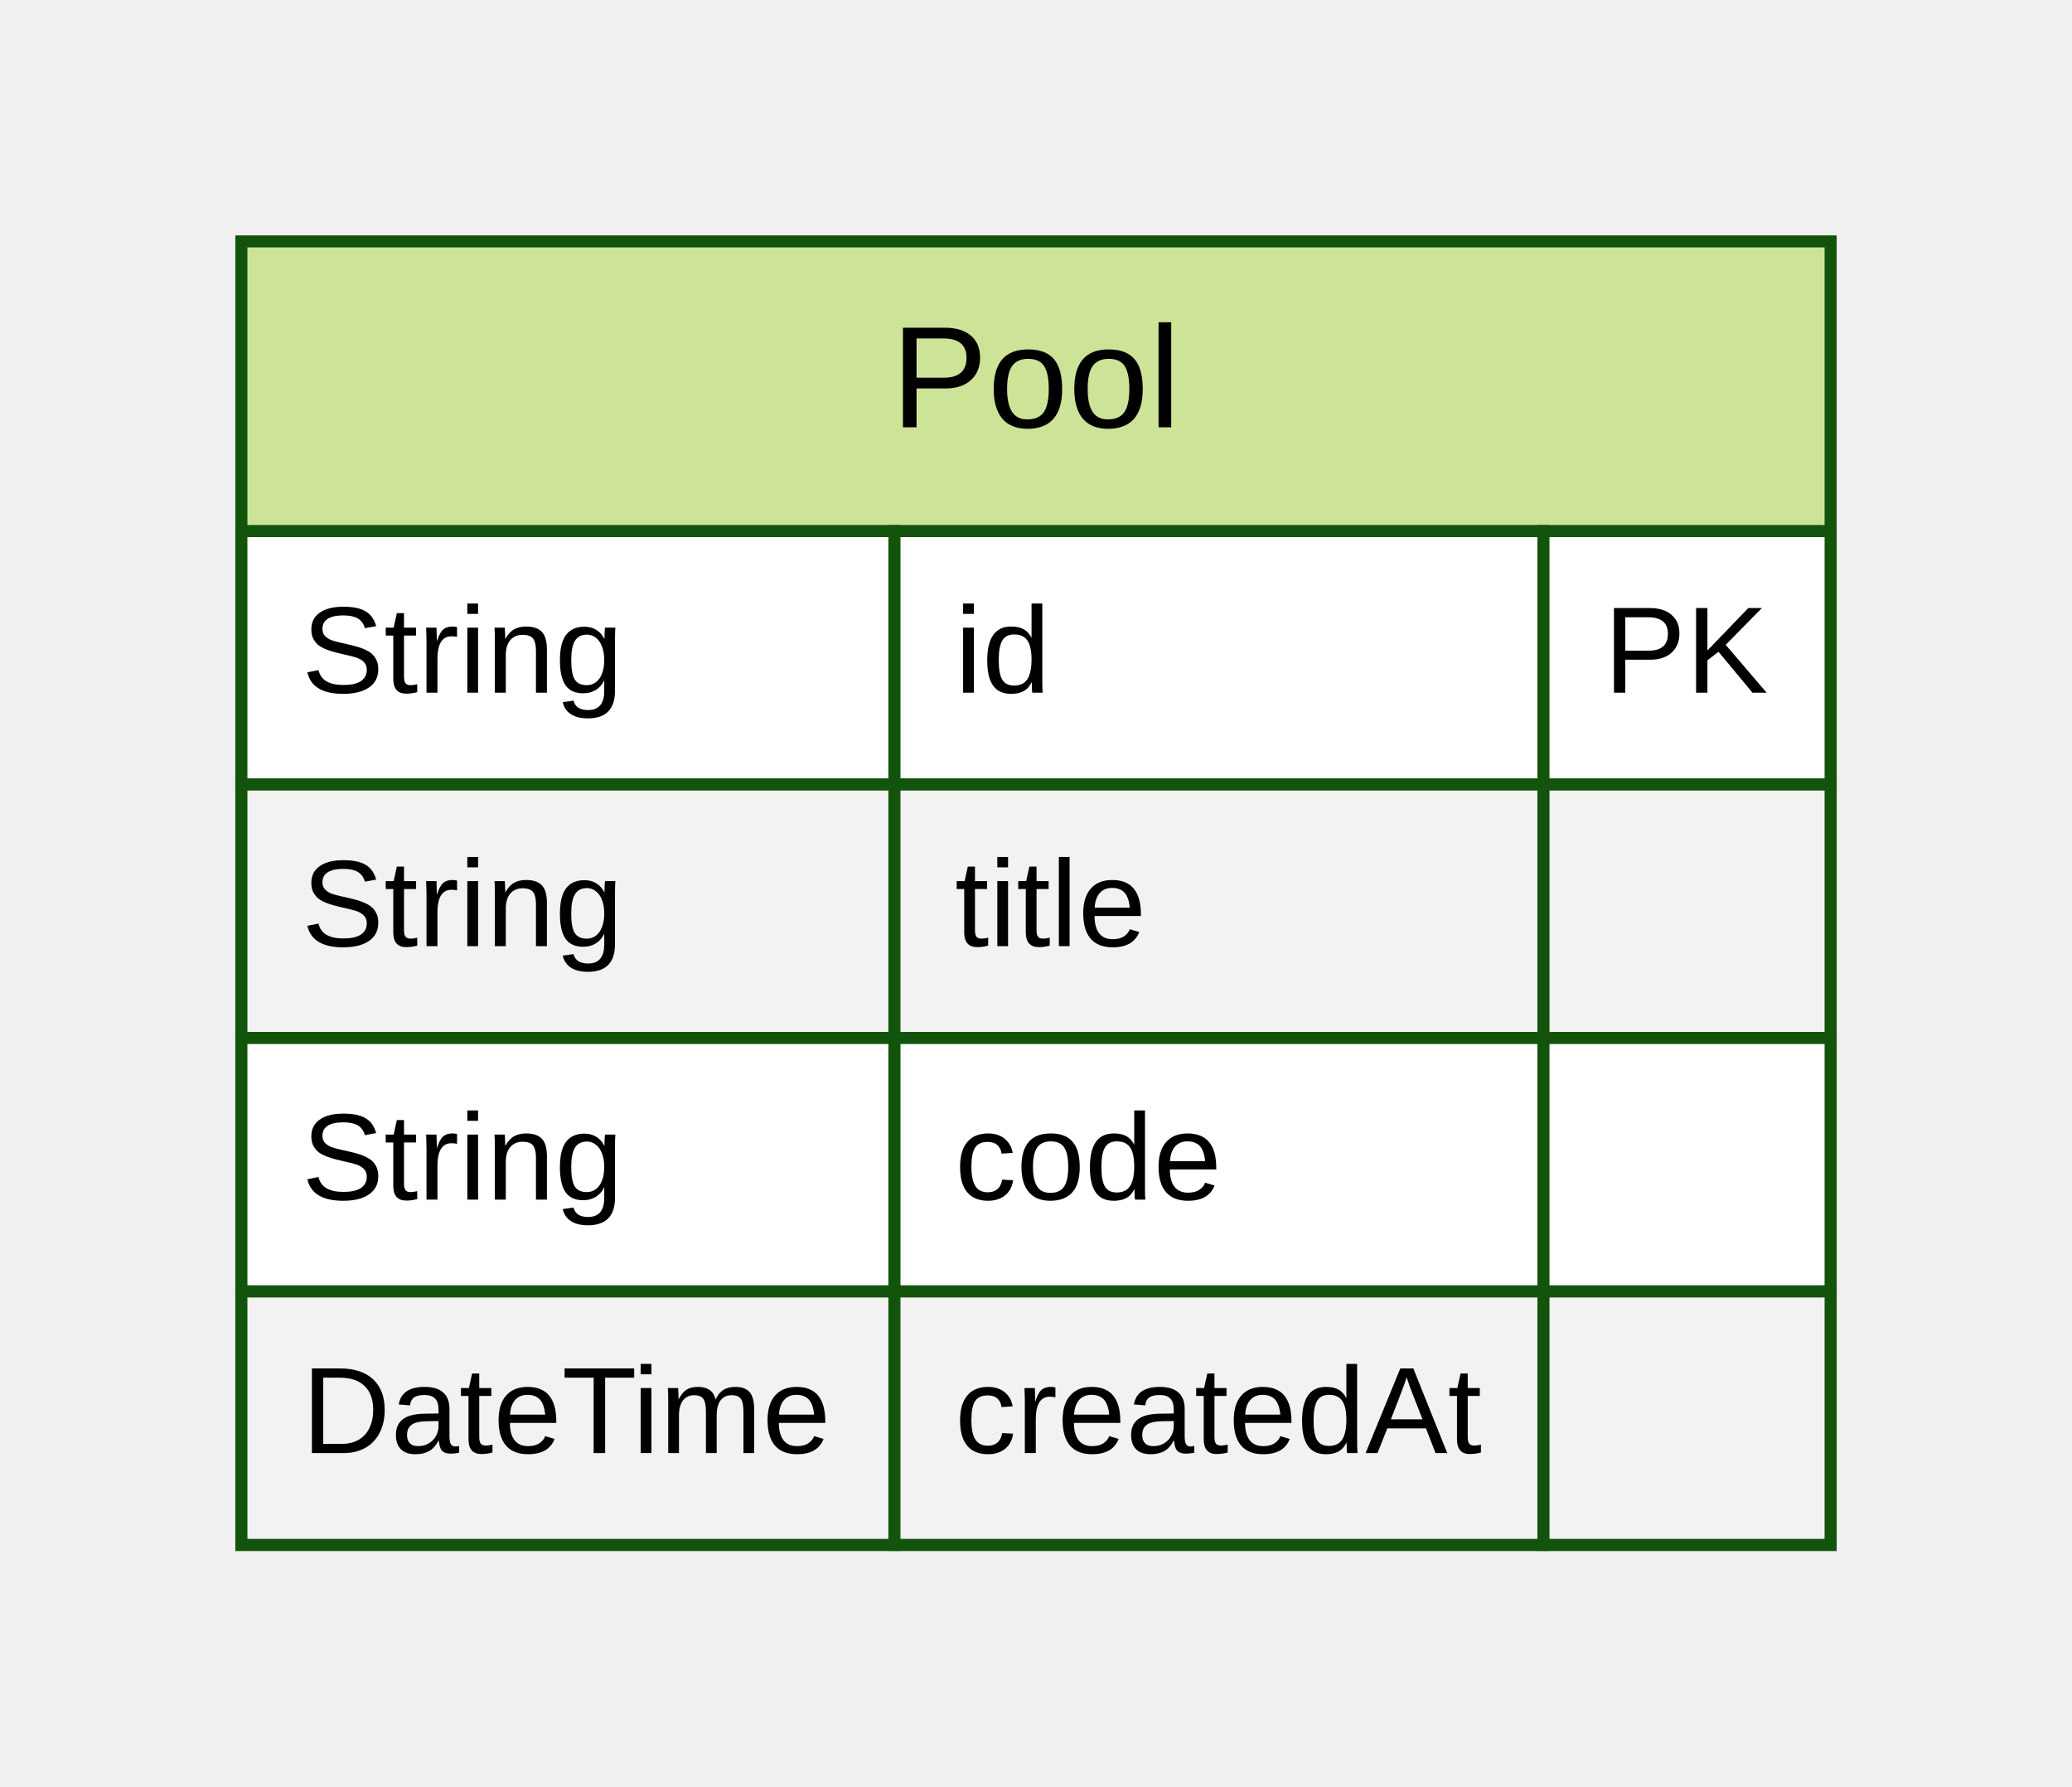
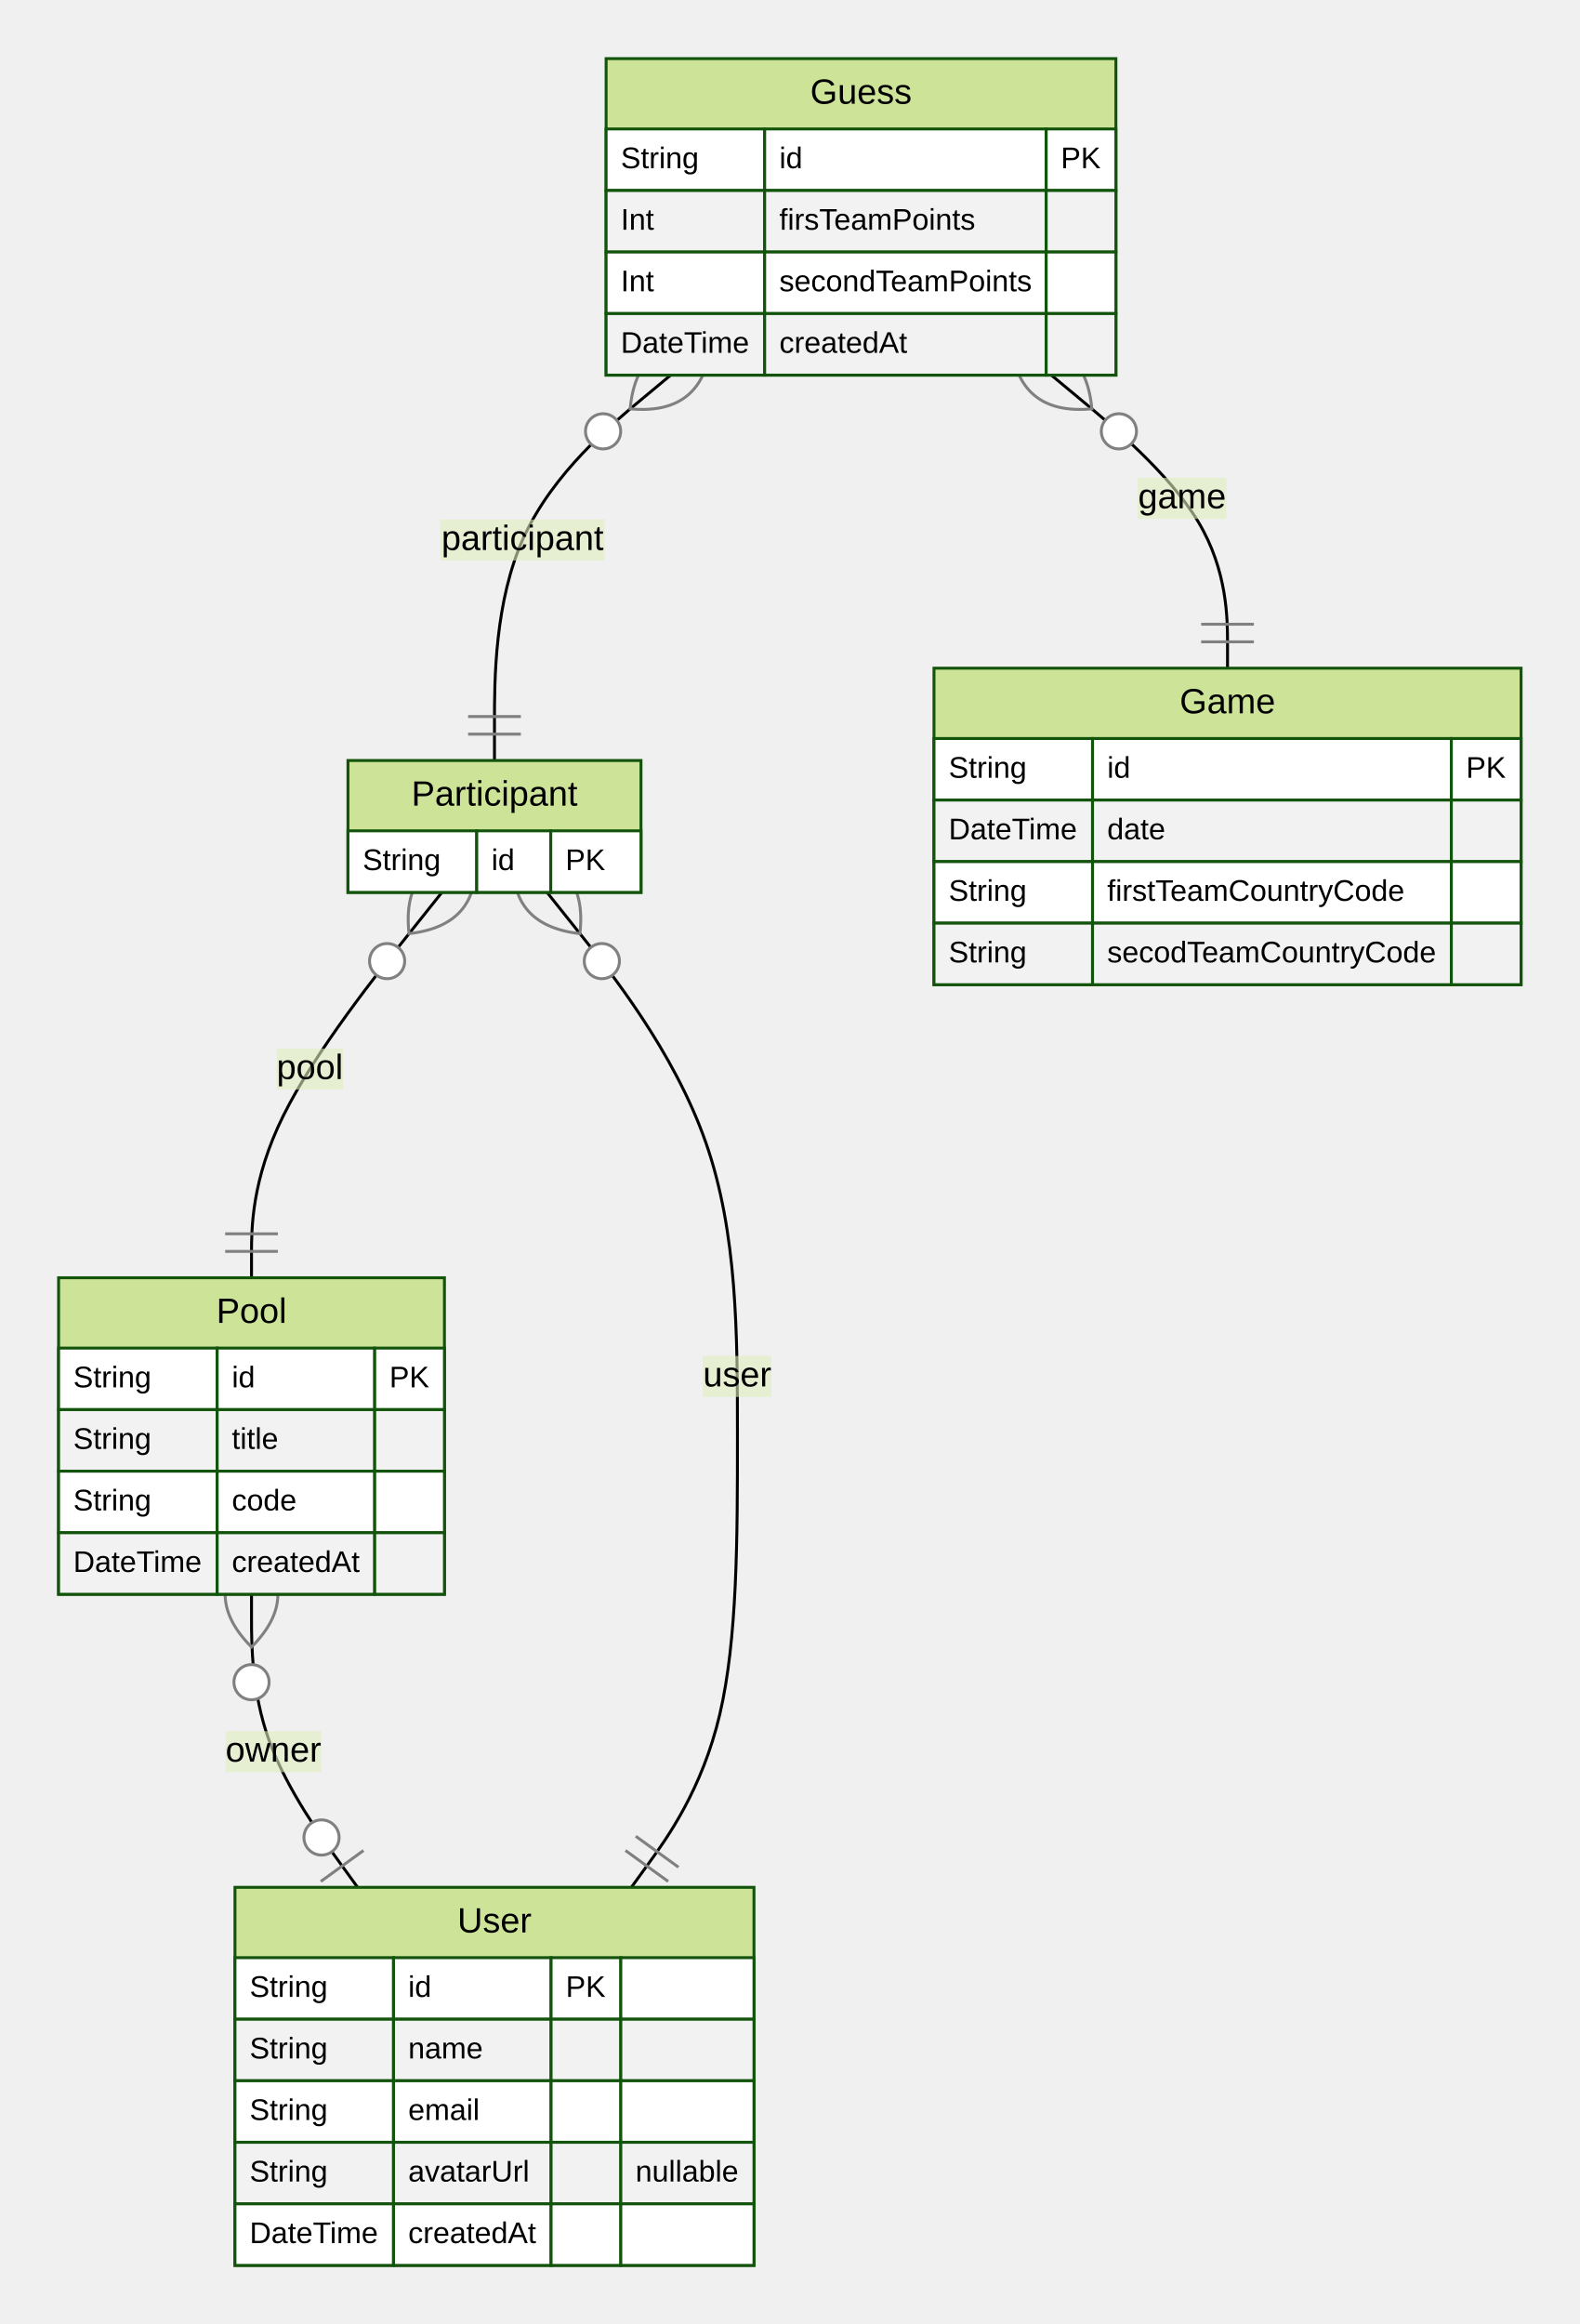
- <svg xmlns="http://www.w3.org/2000/svg" aria-labelledby="chart-title-mermaid-0 chart-desc-mermaid-0" role="img" viewBox="0 0 171.683 148" style="max-width: 171.683px; background-color: white;" width="100%" id="mermaid-0">
+ <svg xmlns="http://www.w3.org/2000/svg" aria-labelledby="chart-title-mermaid-0 chart-desc-mermaid-0" role="img" viewBox="0 0 539.125 793" style="max-width: 539.125px; background-color: white;" width="100%" id="mermaid-0">
  <style>#mermaid-0 {font-family:"trebuchet ms",verdana,arial,sans-serif;font-size:16px;fill:#000000;}#mermaid-0 .error-icon{fill:#552222;}#mermaid-0 .error-text{fill:#552222;stroke:#552222;}#mermaid-0 .edge-thickness-normal{stroke-width:2px;}#mermaid-0 .edge-thickness-thick{stroke-width:3.5px;}#mermaid-0 .edge-pattern-solid{stroke-dasharray:0;}#mermaid-0 .edge-pattern-dashed{stroke-dasharray:3;}#mermaid-0 .edge-pattern-dotted{stroke-dasharray:2;}#mermaid-0 .marker{fill:#000000;stroke:#000000;}#mermaid-0 .marker.cross{stroke:#000000;}#mermaid-0 svg{font-family:"trebuchet ms",verdana,arial,sans-serif;font-size:16px;}#mermaid-0 .entityBox{fill:#cde498;stroke:#13540c;}#mermaid-0 .attributeBoxOdd{fill:#ffffff;stroke:#13540c;}#mermaid-0 .attributeBoxEven{fill:#f2f2f2;stroke:#13540c;}#mermaid-0 .relationshipLabelBox{fill:hsl(78.158, 58.462%, 84.51%);opacity:0.7;background-color:hsl(78.158, 58.462%, 84.51%);}#mermaid-0 .relationshipLabelBox rect{opacity:0.5;}#mermaid-0 .relationshipLine{stroke:#000000;}#mermaid-0 :root{--mermaid-font-family:"trebuchet ms",verdana,arial,sans-serif;}</style>
  <g />
  <defs>
    <marker orient="auto" markerHeight="18" markerWidth="18" refY="9" refX="0" id="ONLY_ONE_START">
      <path d="M9,0 L9,18 M15,0 L15,18" fill="none" stroke="gray" />
    </marker>
  </defs>
  <defs>
    <marker orient="auto" markerHeight="18" markerWidth="18" refY="9" refX="18" id="ONLY_ONE_END">
      <path d="M3,0 L3,18 M9,0 L9,18" fill="none" stroke="gray" />
    </marker>
  </defs>
  <defs>
    <marker orient="auto" markerHeight="18" markerWidth="30" refY="9" refX="0" id="ZERO_OR_ONE_START">
      <circle r="6" cy="9" cx="21" fill="white" stroke="gray" />
      <path d="M9,0 L9,18" fill="none" stroke="gray" />
    </marker>
  </defs>
  <defs>
    <marker orient="auto" markerHeight="18" markerWidth="30" refY="9" refX="30" id="ZERO_OR_ONE_END">
      <circle r="6" cy="9" cx="9" fill="white" stroke="gray" />
      <path d="M21,0 L21,18" fill="none" stroke="gray" />
    </marker>
  </defs>
  <defs>
    <marker orient="auto" markerHeight="36" markerWidth="45" refY="18" refX="18" id="ONE_OR_MORE_START">
      <path d="M0,18 Q 18,0 36,18 Q 18,36 0,18 M42,9 L42,27" fill="none" stroke="gray" />
    </marker>
  </defs>
  <defs>
    <marker orient="auto" markerHeight="36" markerWidth="45" refY="18" refX="27" id="ONE_OR_MORE_END">
      <path d="M3,9 L3,27 M9,18 Q27,0 45,18 Q27,36 9,18" fill="none" stroke="gray" />
    </marker>
  </defs>
  <defs>
    <marker orient="auto" markerHeight="36" markerWidth="57" refY="18" refX="18" id="ZERO_OR_MORE_START">
      <circle r="6" cy="18" cx="48" fill="white" stroke="gray" />
      <path d="M0,18 Q18,0 36,18 Q18,36 0,18" fill="none" stroke="gray" />
    </marker>
  </defs>
  <defs>
    <marker orient="auto" markerHeight="36" markerWidth="57" refY="18" refX="39" id="ZERO_OR_MORE_END">
      <circle r="6" cy="18" cx="9" fill="white" stroke="gray" />
      <path d="M21,18 Q39,0 57,18 Q39,36 21,18" fill="none" stroke="gray" />
    </marker>
  </defs>
-   <g transform="translate(20,20 )" id="Pool">
+   <path marker-start="url(#ZERO_OR_MORE_START)" marker-end="url(#ZERO_OR_ONE_END)" fill="none" stroke="gray" d="M85.841,544L85.841,552.333C85.841,560.667,85.841,577.333,91.876,594C97.911,610.667,109.981,627.333,116.016,635.667L122.051,644" class="er relationshipLine" />
+   <path marker-start="url(#ZERO_OR_MORE_START)" marker-end="url(#ONLY_ONE_END)" fill="none" stroke="gray" d="M186.702,304.5L197.532,318.083C208.362,331.667,230.023,358.833,240.853,389.75C251.683,420.667,251.683,455.333,251.683,490C251.683,524.667,251.683,559.333,245.648,585C239.613,610.667,227.543,627.333,221.508,635.667L215.473,644" class="er relationshipLine" />
+   <path marker-start="url(#ZERO_OR_MORE_START)" marker-end="url(#ONLY_ONE_END)" fill="none" stroke="gray" d="M150.823,304.5L139.992,318.083C129.162,331.667,107.502,358.833,96.672,380.75C85.841,402.667,85.841,419.333,85.841,427.667L85.841,436" class="er relationshipLine" />
+   <path marker-start="url(#ZERO_OR_MORE_START)" marker-end="url(#ONLY_ONE_END)" fill="none" stroke="gray" d="M228.902,128L218.879,136.333C208.855,144.667,188.809,161.333,178.786,183.25C168.762,205.167,168.762,232.333,168.762,245.917L168.762,259.5" class="er relationshipLine" />
+   <path marker-start="url(#ZERO_OR_MORE_START)" marker-end="url(#ONLY_ONE_END)" fill="none" stroke="gray" d="M358.804,128L368.827,136.333C378.851,144.667,398.897,161.333,408.92,178C418.944,194.667,418.944,211.333,418.944,219.667L418.944,228" class="er relationshipLine" />
+   <g transform="translate(20,436 )" id="Pool">
    <rect height="108" width="131.683" y="0" x="0" stroke="gray" fill-opacity="100%" fill="honeydew" class="er entityBox" />
    <text transform="translate(65.84149,12)" style="font-family: &quot;trebuchet ms&quot;, verdana, arial, sans-serif;; font-size: 12px" text-anchor="middle" dominant-baseline="middle" y="0" x="0" id="entity-Pool" class="er entityLabel">Pool</text>
    <rect height="21" width="54.113" y="24" x="0" stroke="gray" fill-opacity="100%" fill="honeydew" class="er attributeBoxOdd" />
    <text transform="translate(5,34.5)" style="font-family: &quot;trebuchet ms&quot;, verdana, arial, sans-serif;; font-size: 10.2px" text-anchor="left" dominant-baseline="middle" y="0" x="0" id="entity-Pool-attr-1-type" class="er entityLabel">String</text>
    <rect height="21" width="53.775" y="24" x="54.113" stroke="gray" fill-opacity="100%" fill="honeydew" class="er attributeBoxOdd" />
    <text transform="translate(59.11313,34.5)" style="font-family: &quot;trebuchet ms&quot;, verdana, arial, sans-serif;; font-size: 10.2px" text-anchor="left" dominant-baseline="middle" y="0" x="0" id="entity-Pool-attr-1-name" class="er entityLabel">id</text>
    <rect height="21" width="23.795" y="24" x="107.888" stroke="gray" fill-opacity="100%" fill="honeydew" class="er attributeBoxOdd" />
    <text transform="translate(112.888,34.5)" style="font-family: &quot;trebuchet ms&quot;, verdana, arial, sans-serif;; font-size: 10.2px" text-anchor="left" dominant-baseline="middle" y="0" x="0" id="entity-Pool-attr-1-key" class="er entityLabel">PK</text>
    <rect height="21" width="54.113" y="45" x="0" stroke="gray" fill-opacity="100%" fill="honeydew" class="er attributeBoxEven" />
    <text transform="translate(5,55.5)" style="font-family: &quot;trebuchet ms&quot;, verdana, arial, sans-serif;; font-size: 10.2px" text-anchor="left" dominant-baseline="middle" y="0" x="0" id="entity-Pool-attr-2-type" class="er entityLabel">String</text>
    <rect height="21" width="53.775" y="45" x="54.113" stroke="gray" fill-opacity="100%" fill="honeydew" class="er attributeBoxEven" />
    <text transform="translate(59.11313,55.5)" style="font-family: &quot;trebuchet ms&quot;, verdana, arial, sans-serif;; font-size: 10.2px" text-anchor="left" dominant-baseline="middle" y="0" x="0" id="entity-Pool-attr-2-name" class="er entityLabel">title</text>
    <rect height="21" width="23.795" y="45" x="107.888" stroke="gray" fill-opacity="100%" fill="honeydew" class="er attributeBoxEven" />
    <text transform="translate(112.888,55.5)" style="font-family: &quot;trebuchet ms&quot;, verdana, arial, sans-serif;; font-size: 10.2px" text-anchor="left" dominant-baseline="middle" y="0" x="0" id="entity-Pool-attr-2-key" class="er entityLabel" />
    <rect height="21" width="54.113" y="66" x="0" stroke="gray" fill-opacity="100%" fill="honeydew" class="er attributeBoxOdd" />
    <text transform="translate(5,76.5)" style="font-family: &quot;trebuchet ms&quot;, verdana, arial, sans-serif;; font-size: 10.2px" text-anchor="left" dominant-baseline="middle" y="0" x="0" id="entity-Pool-attr-3-type" class="er entityLabel">String</text>
    <rect height="21" width="53.775" y="66" x="54.113" stroke="gray" fill-opacity="100%" fill="honeydew" class="er attributeBoxOdd" />
    <text transform="translate(59.11313,76.5)" style="font-family: &quot;trebuchet ms&quot;, verdana, arial, sans-serif;; font-size: 10.2px" text-anchor="left" dominant-baseline="middle" y="0" x="0" id="entity-Pool-attr-3-name" class="er entityLabel">code</text>
    <rect height="21" width="23.795" y="66" x="107.888" stroke="gray" fill-opacity="100%" fill="honeydew" class="er attributeBoxOdd" />
    <text transform="translate(112.888,76.5)" style="font-family: &quot;trebuchet ms&quot;, verdana, arial, sans-serif;; font-size: 10.2px" text-anchor="left" dominant-baseline="middle" y="0" x="0" id="entity-Pool-attr-3-key" class="er entityLabel" />
    <rect height="21" width="54.113" y="87" x="0" stroke="gray" fill-opacity="100%" fill="honeydew" class="er attributeBoxEven" />
    <text transform="translate(5,97.5)" style="font-family: &quot;trebuchet ms&quot;, verdana, arial, sans-serif;; font-size: 10.2px" text-anchor="left" dominant-baseline="middle" y="0" x="0" id="entity-Pool-attr-4-type" class="er entityLabel">DateTime</text>
    <rect height="21" width="53.775" y="87" x="54.113" stroke="gray" fill-opacity="100%" fill="honeydew" class="er attributeBoxEven" />
    <text transform="translate(59.11313,97.5)" style="font-family: &quot;trebuchet ms&quot;, verdana, arial, sans-serif;; font-size: 10.2px" text-anchor="left" dominant-baseline="middle" y="0" x="0" id="entity-Pool-attr-4-name" class="er entityLabel">createdAt</text>
    <rect height="21" width="23.795" y="87" x="107.888" stroke="gray" fill-opacity="100%" fill="honeydew" class="er attributeBoxEven" />
    <text transform="translate(112.888,97.5)" style="font-family: &quot;trebuchet ms&quot;, verdana, arial, sans-serif;; font-size: 10.2px" text-anchor="left" dominant-baseline="middle" y="0" x="0" id="entity-Pool-attr-4-key" class="er entityLabel" />
  </g>
+   <g transform="translate(118.7622,259.5 )" id="Participant">
+     <rect height="45" width="100" y="0" x="0" stroke="gray" fill-opacity="100%" fill="honeydew" class="er entityBox" />
+     <text transform="translate(50,12)" style="font-family: &quot;trebuchet ms&quot;, verdana, arial, sans-serif;; font-size: 12px" text-anchor="middle" dominant-baseline="middle" y="0" x="0" id="entity-Participant" class="er entityLabel">Participant</text>
+     <rect height="21" width="43.945" y="24" x="0" stroke="gray" fill-opacity="100%" fill="honeydew" class="er attributeBoxOdd" />
+     <text transform="translate(5,34.5)" style="font-family: &quot;trebuchet ms&quot;, verdana, arial, sans-serif;; font-size: 10.2px" text-anchor="left" dominant-baseline="middle" y="0" x="0" id="entity-Participant-attr-1-type" class="er entityLabel">String</text>
+     <rect height="21" width="25.262" y="24" x="43.945" stroke="gray" fill-opacity="100%" fill="honeydew" class="er attributeBoxOdd" />
+     <text transform="translate(48.94526,34.5)" style="font-family: &quot;trebuchet ms&quot;, verdana, arial, sans-serif;; font-size: 10.2px" text-anchor="left" dominant-baseline="middle" y="0" x="0" id="entity-Participant-attr-1-name" class="er entityLabel">id</text>
+     <rect height="21" width="30.793" y="24" x="69.207" stroke="gray" fill-opacity="100%" fill="honeydew" class="er attributeBoxOdd" />
+     <text transform="translate(74.20681,34.5)" style="font-family: &quot;trebuchet ms&quot;, verdana, arial, sans-serif;; font-size: 10.2px" text-anchor="left" dominant-baseline="middle" y="0" x="0" id="entity-Participant-attr-1-key" class="er entityLabel">PK</text>
+   </g>
+   <g transform="translate(80.19414,644 )" id="User">
+     <rect height="129" width="177.136" y="0" x="0" stroke="gray" fill-opacity="100%" fill="honeydew" class="er entityBox" />
+     <text transform="translate(88.5681,12)" style="font-family: &quot;trebuchet ms&quot;, verdana, arial, sans-serif;; font-size: 12px" text-anchor="middle" dominant-baseline="middle" y="0" x="0" id="entity-User" class="er entityLabel">User</text>
+     <rect height="21" width="54.113" y="24" x="0" stroke="gray" fill-opacity="100%" fill="honeydew" class="er attributeBoxOdd" />
+     <text transform="translate(5,34.5)" style="font-family: &quot;trebuchet ms&quot;, verdana, arial, sans-serif;; font-size: 10.2px" text-anchor="left" dominant-baseline="middle" y="0" x="0" id="entity-User-attr-1-type" class="er entityLabel">String</text>
+     <rect height="21" width="53.775" y="24" x="54.113" stroke="gray" fill-opacity="100%" fill="honeydew" class="er attributeBoxOdd" />
+     <text transform="translate(59.11313,34.5)" style="font-family: &quot;trebuchet ms&quot;, verdana, arial, sans-serif;; font-size: 10.2px" text-anchor="left" dominant-baseline="middle" y="0" x="0" id="entity-User-attr-1-name" class="er entityLabel">id</text>
+     <rect height="21" width="23.795" y="24" x="107.888" stroke="gray" fill-opacity="100%" fill="honeydew" class="er attributeBoxOdd" />
+     <text transform="translate(112.888,34.5)" style="font-family: &quot;trebuchet ms&quot;, verdana, arial, sans-serif;; font-size: 10.2px" text-anchor="left" dominant-baseline="middle" y="0" x="0" id="entity-User-attr-1-key" class="er entityLabel">PK</text>
+     <rect height="21" width="45.453" y="24" x="131.683" stroke="gray" fill-opacity="100%" fill="honeydew" class="er attributeBoxOdd" />
+     <text transform="translate(136.683,34.5)" style="font-family: &quot;trebuchet ms&quot;, verdana, arial, sans-serif;; font-size: 10.2px" text-anchor="left" dominant-baseline="middle" y="0" x="0" id="entity-User-attr-1-comment" class="er entityLabel" />
+     <rect height="21" width="54.113" y="45" x="0" stroke="gray" fill-opacity="100%" fill="honeydew" class="er attributeBoxEven" />
+     <text transform="translate(5,55.5)" style="font-family: &quot;trebuchet ms&quot;, verdana, arial, sans-serif;; font-size: 10.2px" text-anchor="left" dominant-baseline="middle" y="0" x="0" id="entity-User-attr-2-type" class="er entityLabel">String</text>
+     <rect height="21" width="53.775" y="45" x="54.113" stroke="gray" fill-opacity="100%" fill="honeydew" class="er attributeBoxEven" />
+     <text transform="translate(59.11313,55.5)" style="font-family: &quot;trebuchet ms&quot;, verdana, arial, sans-serif;; font-size: 10.2px" text-anchor="left" dominant-baseline="middle" y="0" x="0" id="entity-User-attr-2-name" class="er entityLabel">name</text>
+     <rect height="21" width="23.795" y="45" x="107.888" stroke="gray" fill-opacity="100%" fill="honeydew" class="er attributeBoxEven" />
+     <text transform="translate(112.888,55.5)" style="font-family: &quot;trebuchet ms&quot;, verdana, arial, sans-serif;; font-size: 10.2px" text-anchor="left" dominant-baseline="middle" y="0" x="0" id="entity-User-attr-2-key" class="er entityLabel" />
+     <rect height="21" width="45.453" y="45" x="131.683" stroke="gray" fill-opacity="100%" fill="honeydew" class="er attributeBoxEven" />
+     <text transform="translate(136.683,55.5)" style="font-family: &quot;trebuchet ms&quot;, verdana, arial, sans-serif;; font-size: 10.2px" text-anchor="left" dominant-baseline="middle" y="0" x="0" id="entity-User-attr-2-comment" class="er entityLabel" />
+     <rect height="21" width="54.113" y="66" x="0" stroke="gray" fill-opacity="100%" fill="honeydew" class="er attributeBoxOdd" />
+     <text transform="translate(5,76.5)" style="font-family: &quot;trebuchet ms&quot;, verdana, arial, sans-serif;; font-size: 10.2px" text-anchor="left" dominant-baseline="middle" y="0" x="0" id="entity-User-attr-3-type" class="er entityLabel">String</text>
+     <rect height="21" width="53.775" y="66" x="54.113" stroke="gray" fill-opacity="100%" fill="honeydew" class="er attributeBoxOdd" />
+     <text transform="translate(59.11313,76.5)" style="font-family: &quot;trebuchet ms&quot;, verdana, arial, sans-serif;; font-size: 10.2px" text-anchor="left" dominant-baseline="middle" y="0" x="0" id="entity-User-attr-3-name" class="er entityLabel">email</text>
+     <rect height="21" width="23.795" y="66" x="107.888" stroke="gray" fill-opacity="100%" fill="honeydew" class="er attributeBoxOdd" />
+     <text transform="translate(112.888,76.5)" style="font-family: &quot;trebuchet ms&quot;, verdana, arial, sans-serif;; font-size: 10.2px" text-anchor="left" dominant-baseline="middle" y="0" x="0" id="entity-User-attr-3-key" class="er entityLabel" />
+     <rect height="21" width="45.453" y="66" x="131.683" stroke="gray" fill-opacity="100%" fill="honeydew" class="er attributeBoxOdd" />
+     <text transform="translate(136.683,76.5)" style="font-family: &quot;trebuchet ms&quot;, verdana, arial, sans-serif;; font-size: 10.2px" text-anchor="left" dominant-baseline="middle" y="0" x="0" id="entity-User-attr-3-comment" class="er entityLabel" />
+     <rect height="21" width="54.113" y="87" x="0" stroke="gray" fill-opacity="100%" fill="honeydew" class="er attributeBoxEven" />
+     <text transform="translate(5,97.5)" style="font-family: &quot;trebuchet ms&quot;, verdana, arial, sans-serif;; font-size: 10.2px" text-anchor="left" dominant-baseline="middle" y="0" x="0" id="entity-User-attr-4-type" class="er entityLabel">String</text>
+     <rect height="21" width="53.775" y="87" x="54.113" stroke="gray" fill-opacity="100%" fill="honeydew" class="er attributeBoxEven" />
+     <text transform="translate(59.11313,97.5)" style="font-family: &quot;trebuchet ms&quot;, verdana, arial, sans-serif;; font-size: 10.2px" text-anchor="left" dominant-baseline="middle" y="0" x="0" id="entity-User-attr-4-name" class="er entityLabel">avatarUrl</text>
+     <rect height="21" width="23.795" y="87" x="107.888" stroke="gray" fill-opacity="100%" fill="honeydew" class="er attributeBoxEven" />
+     <text transform="translate(112.888,97.5)" style="font-family: &quot;trebuchet ms&quot;, verdana, arial, sans-serif;; font-size: 10.2px" text-anchor="left" dominant-baseline="middle" y="0" x="0" id="entity-User-attr-4-key" class="er entityLabel" />
+     <rect height="21" width="45.453" y="87" x="131.683" stroke="gray" fill-opacity="100%" fill="honeydew" class="er attributeBoxEven" />
+     <text transform="translate(136.683,97.5)" style="font-family: &quot;trebuchet ms&quot;, verdana, arial, sans-serif;; font-size: 10.2px" text-anchor="left" dominant-baseline="middle" y="0" x="0" id="entity-User-attr-4-comment" class="er entityLabel">nullable</text>
+     <rect height="21" width="54.113" y="108" x="0" stroke="gray" fill-opacity="100%" fill="honeydew" class="er attributeBoxOdd" />
+     <text transform="translate(5,118.5)" style="font-family: &quot;trebuchet ms&quot;, verdana, arial, sans-serif;; font-size: 10.2px" text-anchor="left" dominant-baseline="middle" y="0" x="0" id="entity-User-attr-5-type" class="er entityLabel">DateTime</text>
+     <rect height="21" width="53.775" y="108" x="54.113" stroke="gray" fill-opacity="100%" fill="honeydew" class="er attributeBoxOdd" />
+     <text transform="translate(59.11313,118.5)" style="font-family: &quot;trebuchet ms&quot;, verdana, arial, sans-serif;; font-size: 10.2px" text-anchor="left" dominant-baseline="middle" y="0" x="0" id="entity-User-attr-5-name" class="er entityLabel">createdAt</text>
+     <rect height="21" width="23.795" y="108" x="107.888" stroke="gray" fill-opacity="100%" fill="honeydew" class="er attributeBoxOdd" />
+     <text transform="translate(112.888,118.5)" style="font-family: &quot;trebuchet ms&quot;, verdana, arial, sans-serif;; font-size: 10.2px" text-anchor="left" dominant-baseline="middle" y="0" x="0" id="entity-User-attr-5-key" class="er entityLabel" />
+     <rect height="21" width="45.453" y="108" x="131.683" stroke="gray" fill-opacity="100%" fill="honeydew" class="er attributeBoxOdd" />
+     <text transform="translate(136.683,118.5)" style="font-family: &quot;trebuchet ms&quot;, verdana, arial, sans-serif;; font-size: 10.2px" text-anchor="left" dominant-baseline="middle" y="0" x="0" id="entity-User-attr-5-comment" class="er entityLabel" />
+   </g>
+   <g transform="translate(318.7622,228 )" id="Game">
+     <rect height="108" width="200.363" y="0" x="0" stroke="gray" fill-opacity="100%" fill="honeydew" class="er entityBox" />
+     <text transform="translate(100.1816,12)" style="font-family: &quot;trebuchet ms&quot;, verdana, arial, sans-serif;; font-size: 12px" text-anchor="middle" dominant-baseline="middle" y="0" x="0" id="entity-Game" class="er entityLabel">Game</text>
+     <rect height="21" width="54.113" y="24" x="0" stroke="gray" fill-opacity="100%" fill="honeydew" class="er attributeBoxOdd" />
+     <text transform="translate(5,34.5)" style="font-family: &quot;trebuchet ms&quot;, verdana, arial, sans-serif;; font-size: 10.2px" text-anchor="left" dominant-baseline="middle" y="0" x="0" id="entity-Game-attr-1-type" class="er entityLabel">String</text>
+     <rect height="21" width="122.455" y="24" x="54.113" stroke="gray" fill-opacity="100%" fill="honeydew" class="er attributeBoxOdd" />
+     <text transform="translate(59.11313,34.5)" style="font-family: &quot;trebuchet ms&quot;, verdana, arial, sans-serif;; font-size: 10.2px" text-anchor="left" dominant-baseline="middle" y="0" x="0" id="entity-Game-attr-1-name" class="er entityLabel">id</text>
+     <rect height="21" width="23.795" y="24" x="176.568" stroke="gray" fill-opacity="100%" fill="honeydew" class="er attributeBoxOdd" />
+     <text transform="translate(181.5681,34.5)" style="font-family: &quot;trebuchet ms&quot;, verdana, arial, sans-serif;; font-size: 10.2px" text-anchor="left" dominant-baseline="middle" y="0" x="0" id="entity-Game-attr-1-key" class="er entityLabel">PK</text>
+     <rect height="21" width="54.113" y="45" x="0" stroke="gray" fill-opacity="100%" fill="honeydew" class="er attributeBoxEven" />
+     <text transform="translate(5,55.5)" style="font-family: &quot;trebuchet ms&quot;, verdana, arial, sans-serif;; font-size: 10.2px" text-anchor="left" dominant-baseline="middle" y="0" x="0" id="entity-Game-attr-2-type" class="er entityLabel">DateTime</text>
+     <rect height="21" width="122.455" y="45" x="54.113" stroke="gray" fill-opacity="100%" fill="honeydew" class="er attributeBoxEven" />
+     <text transform="translate(59.11313,55.5)" style="font-family: &quot;trebuchet ms&quot;, verdana, arial, sans-serif;; font-size: 10.2px" text-anchor="left" dominant-baseline="middle" y="0" x="0" id="entity-Game-attr-2-name" class="er entityLabel">date</text>
+     <rect height="21" width="23.795" y="45" x="176.568" stroke="gray" fill-opacity="100%" fill="honeydew" class="er attributeBoxEven" />
+     <text transform="translate(181.5681,55.5)" style="font-family: &quot;trebuchet ms&quot;, verdana, arial, sans-serif;; font-size: 10.2px" text-anchor="left" dominant-baseline="middle" y="0" x="0" id="entity-Game-attr-2-key" class="er entityLabel" />
+     <rect height="21" width="54.113" y="66" x="0" stroke="gray" fill-opacity="100%" fill="honeydew" class="er attributeBoxOdd" />
+     <text transform="translate(5,76.5)" style="font-family: &quot;trebuchet ms&quot;, verdana, arial, sans-serif;; font-size: 10.2px" text-anchor="left" dominant-baseline="middle" y="0" x="0" id="entity-Game-attr-3-type" class="er entityLabel">String</text>
+     <rect height="21" width="122.455" y="66" x="54.113" stroke="gray" fill-opacity="100%" fill="honeydew" class="er attributeBoxOdd" />
+     <text transform="translate(59.11313,76.5)" style="font-family: &quot;trebuchet ms&quot;, verdana, arial, sans-serif;; font-size: 10.2px" text-anchor="left" dominant-baseline="middle" y="0" x="0" id="entity-Game-attr-3-name" class="er entityLabel">firstTeamCountryCode</text>
+     <rect height="21" width="23.795" y="66" x="176.568" stroke="gray" fill-opacity="100%" fill="honeydew" class="er attributeBoxOdd" />
+     <text transform="translate(181.5681,76.5)" style="font-family: &quot;trebuchet ms&quot;, verdana, arial, sans-serif;; font-size: 10.2px" text-anchor="left" dominant-baseline="middle" y="0" x="0" id="entity-Game-attr-3-key" class="er entityLabel" />
+     <rect height="21" width="54.113" y="87" x="0" stroke="gray" fill-opacity="100%" fill="honeydew" class="er attributeBoxEven" />
+     <text transform="translate(5,97.5)" style="font-family: &quot;trebuchet ms&quot;, verdana, arial, sans-serif;; font-size: 10.2px" text-anchor="left" dominant-baseline="middle" y="0" x="0" id="entity-Game-attr-4-type" class="er entityLabel">String</text>
+     <rect height="21" width="122.455" y="87" x="54.113" stroke="gray" fill-opacity="100%" fill="honeydew" class="er attributeBoxEven" />
+     <text transform="translate(59.11313,97.5)" style="font-family: &quot;trebuchet ms&quot;, verdana, arial, sans-serif;; font-size: 10.2px" text-anchor="left" dominant-baseline="middle" y="0" x="0" id="entity-Game-attr-4-name" class="er entityLabel">secodTeamCountryCode</text>
+     <rect height="21" width="23.795" y="87" x="176.568" stroke="gray" fill-opacity="100%" fill="honeydew" class="er attributeBoxEven" />
+     <text transform="translate(181.5681,97.5)" style="font-family: &quot;trebuchet ms&quot;, verdana, arial, sans-serif;; font-size: 10.2px" text-anchor="left" dominant-baseline="middle" y="0" x="0" id="entity-Game-attr-4-key" class="er entityLabel" />
+   </g>
+   <g transform="translate(206.8599,20 )" id="Guess">
+     <rect height="108" width="173.986" y="0" x="0" stroke="gray" fill-opacity="100%" fill="honeydew" class="er entityBox" />
+     <text transform="translate(86.99312,12)" style="font-family: &quot;trebuchet ms&quot;, verdana, arial, sans-serif;; font-size: 12px" text-anchor="middle" dominant-baseline="middle" y="0" x="0" id="entity-Guess" class="er entityLabel">Guess</text>
+     <rect height="21" width="54.113" y="24" x="0" stroke="gray" fill-opacity="100%" fill="honeydew" class="er attributeBoxOdd" />
+     <text transform="translate(5,34.5)" style="font-family: &quot;trebuchet ms&quot;, verdana, arial, sans-serif;; font-size: 10.2px" text-anchor="left" dominant-baseline="middle" y="0" x="0" id="entity-Guess-attr-1-type" class="er entityLabel">String</text>
+     <rect height="21" width="96.078" y="24" x="54.113" stroke="gray" fill-opacity="100%" fill="honeydew" class="er attributeBoxOdd" />
+     <text transform="translate(59.11313,34.5)" style="font-family: &quot;trebuchet ms&quot;, verdana, arial, sans-serif;; font-size: 10.2px" text-anchor="left" dominant-baseline="middle" y="0" x="0" id="entity-Guess-attr-1-name" class="er entityLabel">id</text>
+     <rect height="21" width="23.795" y="24" x="150.191" stroke="gray" fill-opacity="100%" fill="honeydew" class="er attributeBoxOdd" />
+     <text transform="translate(155.1913,34.5)" style="font-family: &quot;trebuchet ms&quot;, verdana, arial, sans-serif;; font-size: 10.2px" text-anchor="left" dominant-baseline="middle" y="0" x="0" id="entity-Guess-attr-1-key" class="er entityLabel">PK</text>
+     <rect height="21" width="54.113" y="45" x="0" stroke="gray" fill-opacity="100%" fill="honeydew" class="er attributeBoxEven" />
+     <text transform="translate(5,55.5)" style="font-family: &quot;trebuchet ms&quot;, verdana, arial, sans-serif;; font-size: 10.2px" text-anchor="left" dominant-baseline="middle" y="0" x="0" id="entity-Guess-attr-2-type" class="er entityLabel">Int</text>
+     <rect height="21" width="96.078" y="45" x="54.113" stroke="gray" fill-opacity="100%" fill="honeydew" class="er attributeBoxEven" />
+     <text transform="translate(59.11313,55.5)" style="font-family: &quot;trebuchet ms&quot;, verdana, arial, sans-serif;; font-size: 10.2px" text-anchor="left" dominant-baseline="middle" y="0" x="0" id="entity-Guess-attr-2-name" class="er entityLabel">firsTeamPoints</text>
+     <rect height="21" width="23.795" y="45" x="150.191" stroke="gray" fill-opacity="100%" fill="honeydew" class="er attributeBoxEven" />
+     <text transform="translate(155.1913,55.5)" style="font-family: &quot;trebuchet ms&quot;, verdana, arial, sans-serif;; font-size: 10.2px" text-anchor="left" dominant-baseline="middle" y="0" x="0" id="entity-Guess-attr-2-key" class="er entityLabel" />
+     <rect height="21" width="54.113" y="66" x="0" stroke="gray" fill-opacity="100%" fill="honeydew" class="er attributeBoxOdd" />
+     <text transform="translate(5,76.5)" style="font-family: &quot;trebuchet ms&quot;, verdana, arial, sans-serif;; font-size: 10.2px" text-anchor="left" dominant-baseline="middle" y="0" x="0" id="entity-Guess-attr-3-type" class="er entityLabel">Int</text>
+     <rect height="21" width="96.078" y="66" x="54.113" stroke="gray" fill-opacity="100%" fill="honeydew" class="er attributeBoxOdd" />
+     <text transform="translate(59.11313,76.5)" style="font-family: &quot;trebuchet ms&quot;, verdana, arial, sans-serif;; font-size: 10.2px" text-anchor="left" dominant-baseline="middle" y="0" x="0" id="entity-Guess-attr-3-name" class="er entityLabel">secondTeamPoints</text>
+     <rect height="21" width="23.795" y="66" x="150.191" stroke="gray" fill-opacity="100%" fill="honeydew" class="er attributeBoxOdd" />
+     <text transform="translate(155.1913,76.5)" style="font-family: &quot;trebuchet ms&quot;, verdana, arial, sans-serif;; font-size: 10.2px" text-anchor="left" dominant-baseline="middle" y="0" x="0" id="entity-Guess-attr-3-key" class="er entityLabel" />
+     <rect height="21" width="54.113" y="87" x="0" stroke="gray" fill-opacity="100%" fill="honeydew" class="er attributeBoxEven" />
+     <text transform="translate(5,97.5)" style="font-family: &quot;trebuchet ms&quot;, verdana, arial, sans-serif;; font-size: 10.2px" text-anchor="left" dominant-baseline="middle" y="0" x="0" id="entity-Guess-attr-4-type" class="er entityLabel">DateTime</text>
+     <rect height="21" width="96.078" y="87" x="54.113" stroke="gray" fill-opacity="100%" fill="honeydew" class="er attributeBoxEven" />
+     <text transform="translate(59.11313,97.5)" style="font-family: &quot;trebuchet ms&quot;, verdana, arial, sans-serif;; font-size: 10.2px" text-anchor="left" dominant-baseline="middle" y="0" x="0" id="entity-Guess-attr-4-name" class="er entityLabel">createdAt</text>
+     <rect height="21" width="23.795" y="87" x="150.191" stroke="gray" fill-opacity="100%" fill="honeydew" class="er attributeBoxEven" />
+     <text transform="translate(155.1913,97.5)" style="font-family: &quot;trebuchet ms&quot;, verdana, arial, sans-serif;; font-size: 10.2px" text-anchor="left" dominant-baseline="middle" y="0" x="0" id="entity-Guess-attr-4-key" class="er entityLabel" />
+   </g>
+   <rect fill-opacity="85%" fill="white" height="14" width="32.688" y="590.7" x="76.968" class="er relationshipLabelBox" />
+   <text style="font-family: &quot;trebuchet ms&quot;, verdana, arial, sans-serif;; font-size: 12px" dominant-baseline="middle" text-anchor="middle" y="597.7" x="93.312" id="rel1" class="er relationshipLabel">owner</text>
+   <rect fill-opacity="85%" fill="white" height="14" width="23.348" y="462.676" x="239.928" class="er relationshipLabelBox" />
+   <text style="font-family: &quot;trebuchet ms&quot;, verdana, arial, sans-serif;; font-size: 12px" dominant-baseline="middle" text-anchor="middle" y="469.676" x="251.601" id="rel2" class="er relationshipLabel">user</text>
+   <rect fill-opacity="85%" fill="white" height="14" width="22.688" y="357.795" x="94.4" class="er relationshipLabelBox" />
+   <text style="font-family: &quot;trebuchet ms&quot;, verdana, arial, sans-serif;; font-size: 12px" dominant-baseline="middle" text-anchor="middle" y="364.795" x="105.744" id="rel3" class="er relationshipLabel">pool</text>
+   <rect fill-opacity="85%" fill="white" height="14" width="56.031" y="177.28" x="150.308" class="er relationshipLabelBox" />
+   <text style="font-family: &quot;trebuchet ms&quot;, verdana, arial, sans-serif;; font-size: 12px" dominant-baseline="middle" text-anchor="middle" y="184.28" x="178.324" id="rel4" class="er relationshipLabel">participant</text>
+   <rect fill-opacity="85%" fill="white" height="14" width="30.344" y="163.046" x="388.259" class="er relationshipLabelBox" />
+   <text style="font-family: &quot;trebuchet ms&quot;, verdana, arial, sans-serif;; font-size: 12px" dominant-baseline="middle" text-anchor="middle" y="170.046" x="403.431" id="rel5" class="er relationshipLabel">game</text>
</svg>
